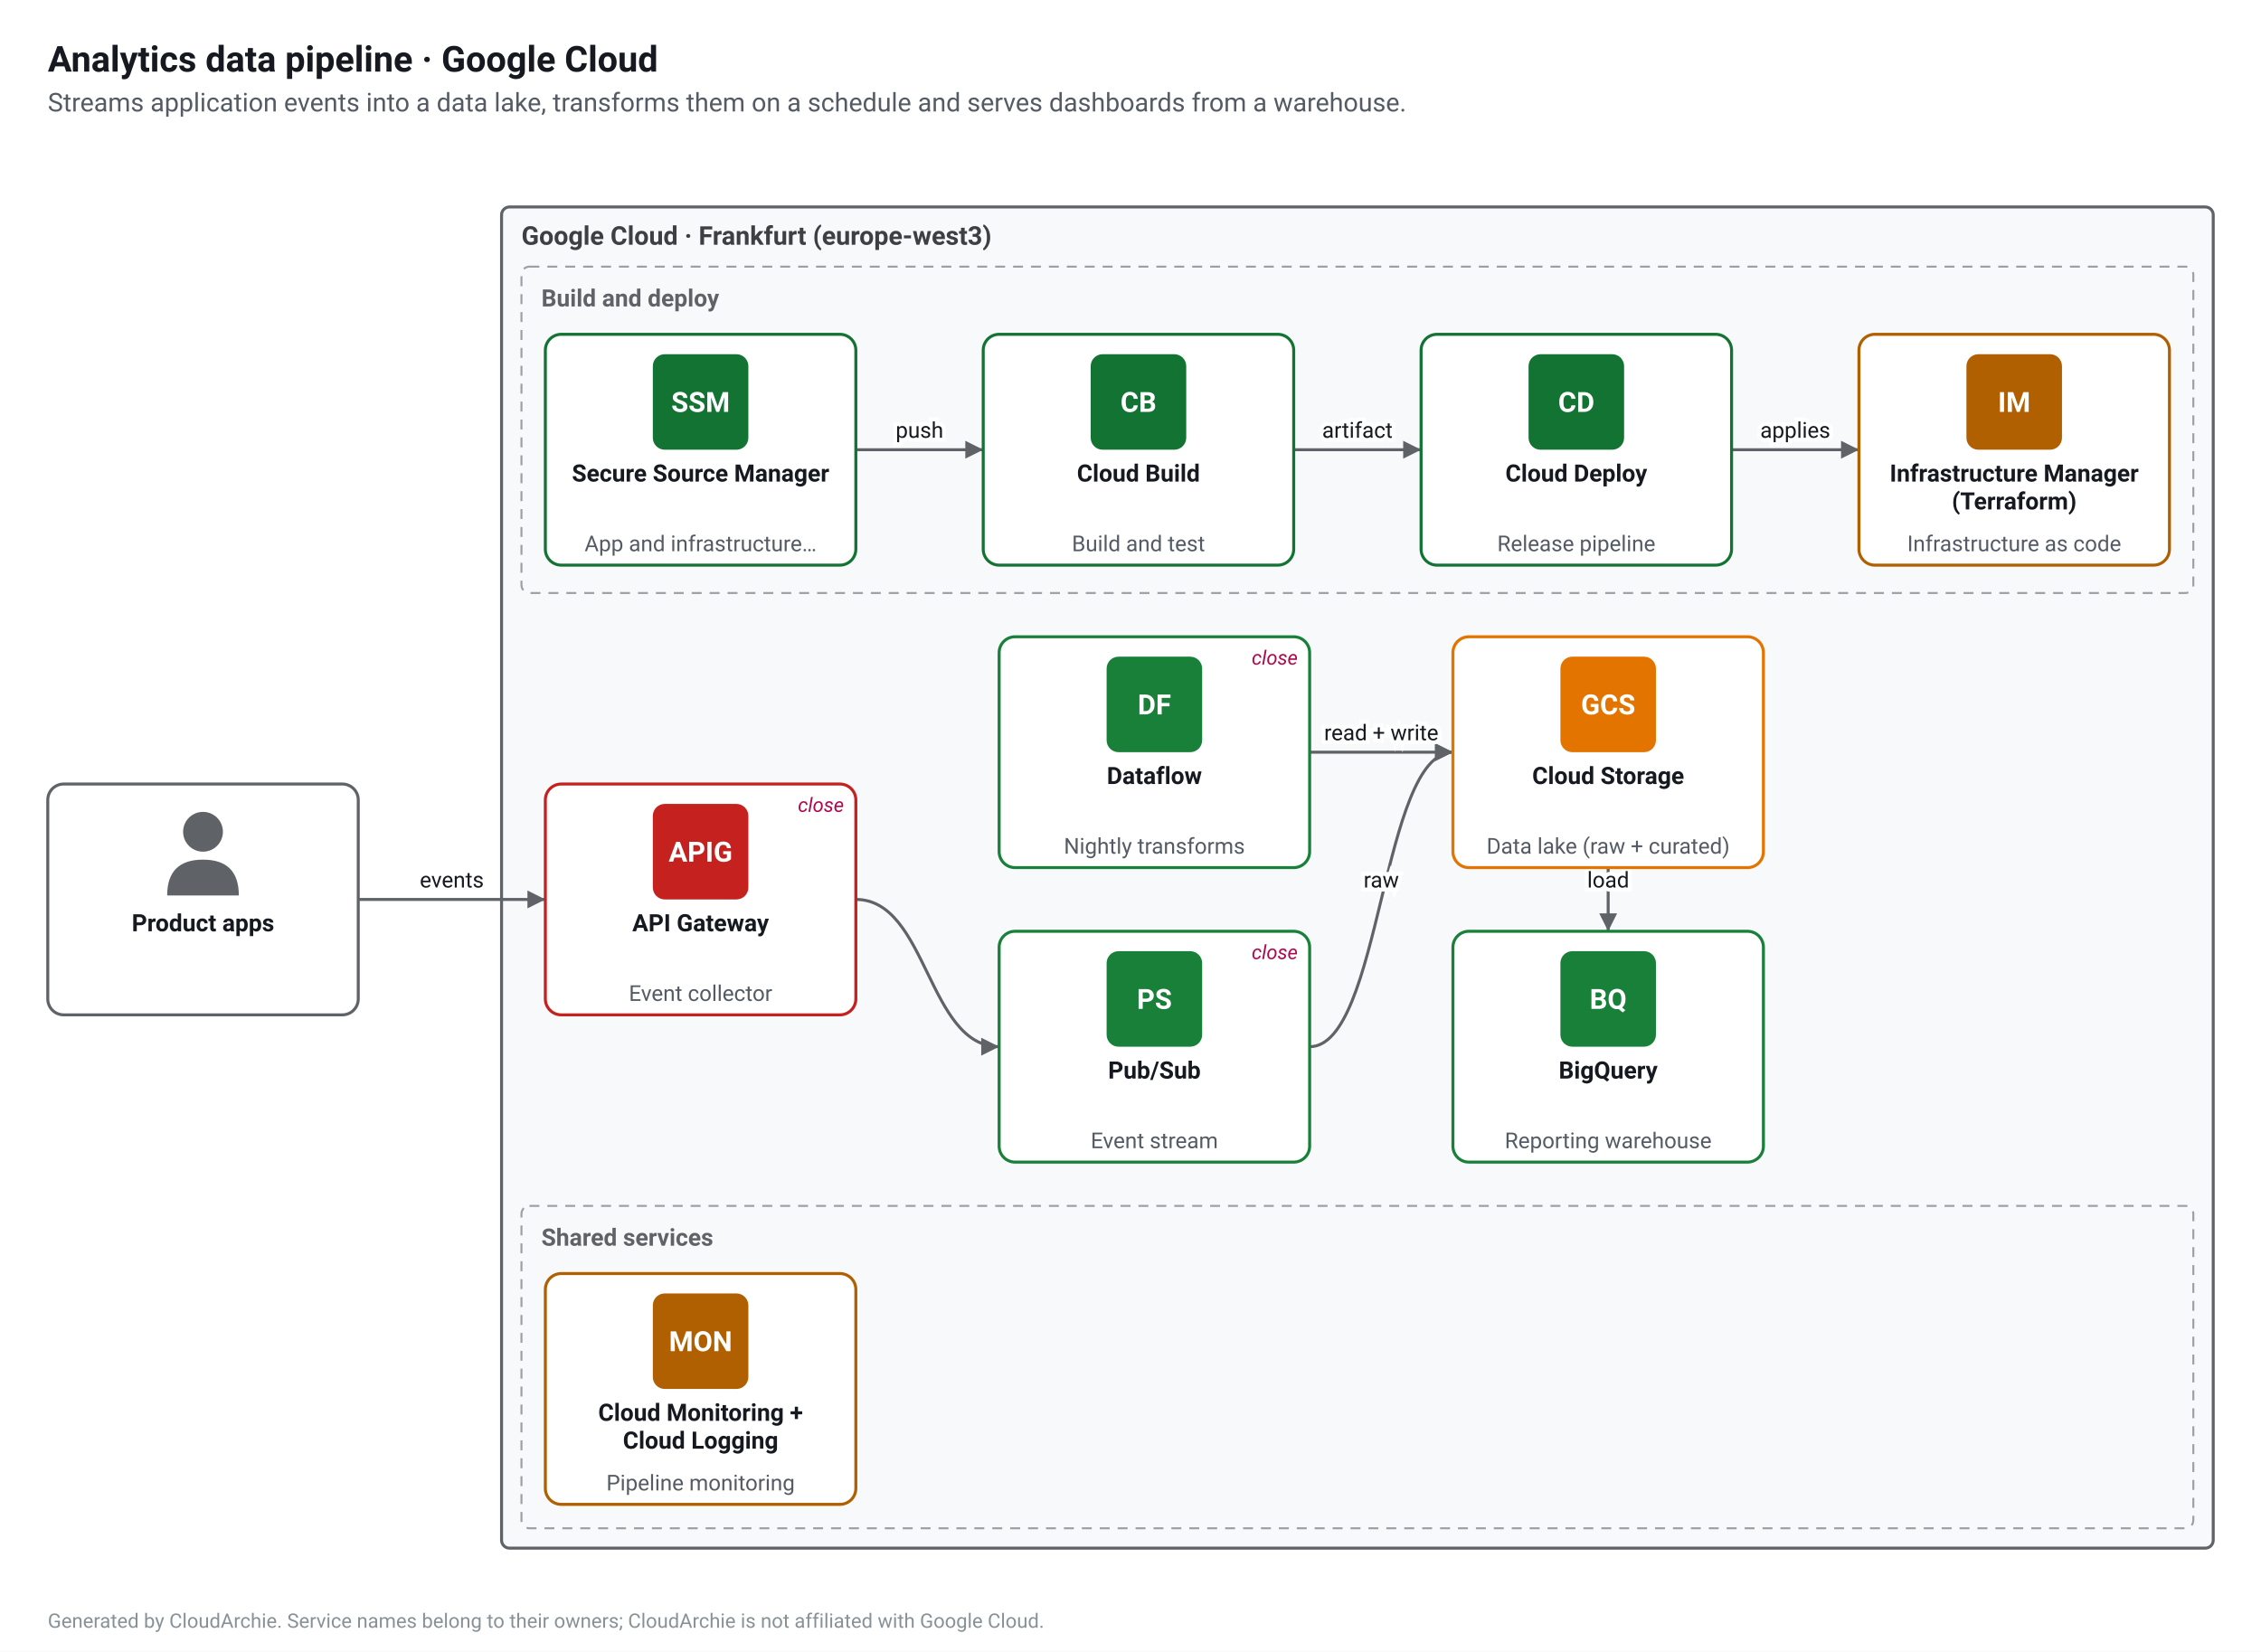
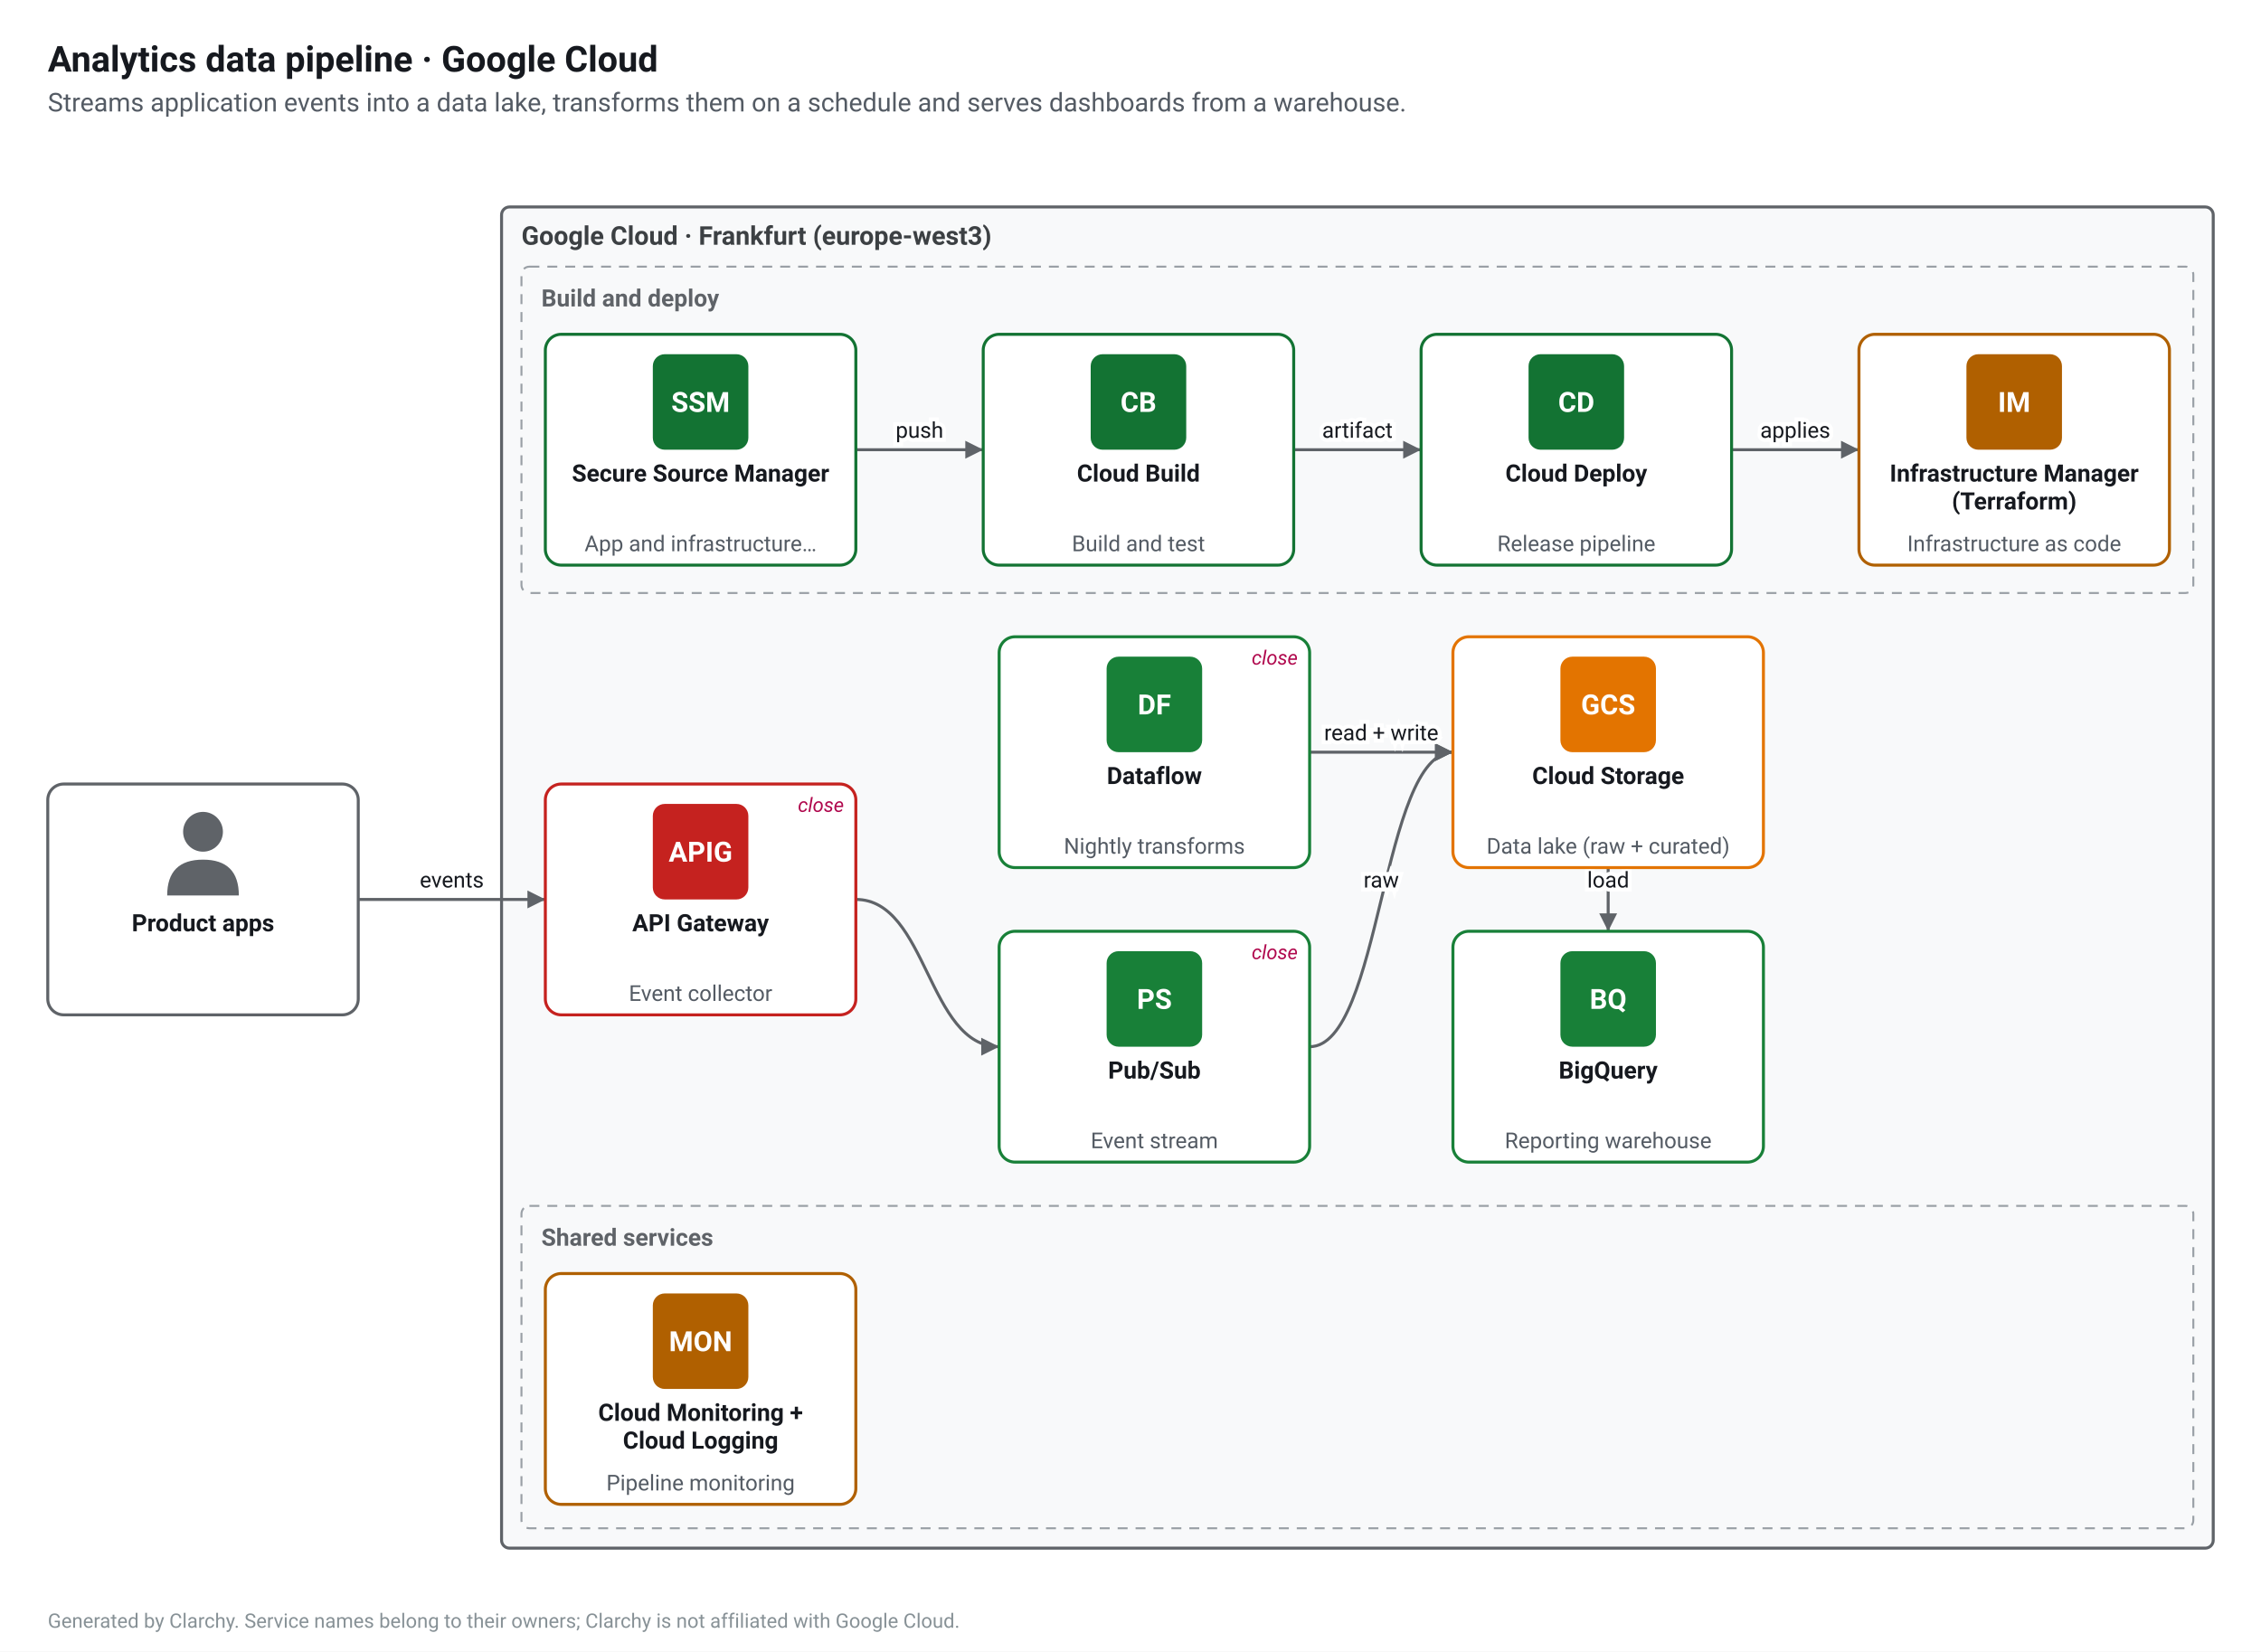
<svg xmlns="http://www.w3.org/2000/svg" class="ca-diagram ca-gcp" width="1136" height="830" viewBox="0 0 1136 830" role="img" data-body-top="80" data-body-bottom="802" aria-label="Analytics data pipeline on Google Cloud">
  <style>.ca-gcp{font-family:Roboto, 'Helvetica Neue', Arial, sans-serif}
.ca-gcp .ca-bg{fill:#ffffff}
.ca-gcp .ca-title{font-size:18px;font-weight:600;fill:#16191f}
.ca-gcp .ca-subtitle{font-size:13px;fill:#545b64}
.ca-gcp .ca-cloud{fill:#F8F9FA;stroke:#5F6368;stroke-width:1.5;}
.ca-gcp .ca-cloud-label{font-size:13px;font-weight:600;fill:#3C4043}
.ca-gcp .ca-band{fill:none;stroke:#9AA0A6;stroke-dasharray:5 4}
.ca-gcp .ca-band-label{font-size:12px;font-weight:600;fill:#5F6368}
.ca-gcp .ca-node-box{fill:#ffffff;stroke-width:1.5}
.ca-gcp .ca-badge{font-size:14px;font-weight:700;fill:#ffffff}
.ca-gcp .ca-service{font-size:12px;font-weight:600;fill:#16191f}
.ca-gcp .ca-label{font-size:11px;fill:#545b64}
.ca-gcp .ca-fidelity{font-size:10px;font-style:italic;fill:#b0084d}
.ca-gcp .ca-edge{fill:none;stroke:#5F6368;stroke-width:1.5}
.ca-gcp .ca-arrow{fill:#5F6368}
.ca-gcp .ca-edge-label{font-size:11px;fill:#16191f;paint-order:stroke;stroke:#ffffff;stroke-width:4}
.ca-gcp .ca-footer{font-size:10px;fill:#879196}</style>
  <rect class="ca-bg" width="1136" height="830" />
  <text class="ca-title" x="24" y="36">Analytics data pipeline · Google Cloud</text>
  <text class="ca-subtitle" x="24" y="56">Streams application events into a data lake, transforms them on a schedule and serves dashboards from a warehouse.</text>
  <rect class="ca-cloud" x="252" y="104" width="860" height="674" rx="4" />
  <text class="ca-cloud-label" x="262" y="123">Google Cloud · Frankfurt (europe-west3)</text>
  <rect class="ca-band" x="262" y="134" width="840" height="164" rx="4" />
  <text class="ca-band-label" x="272" y="154">Build and deploy</text>
  <rect class="ca-band" x="262" y="606" width="840" height="162" rx="4" />
  <text class="ca-band-label" x="272" y="626">Shared services</text>
  <path class="ca-edge" data-from="apps" data-to="collector" d="M180,452 C227,452 227,452 274,452" />
  <polygon class="ca-arrow" data-from="apps" data-to="collector" points="274,452 265,447.5 265,456.5" />
  <text class="ca-edge-label" data-from="apps" data-to="collector" x="227" y="446" text-anchor="middle">events</text>
  <path class="ca-edge" data-from="collector" data-to="stream" d="M430,452 C466,452 466,526 502,526" />
  <polygon class="ca-arrow" data-from="collector" data-to="stream" points="502,526 493,521.5 493,530.5" />
  <path class="ca-edge" data-from="stream" data-to="lake" d="M658,526 C694,526 694,378 730,378" />
  <polygon class="ca-arrow" data-from="stream" data-to="lake" points="730,378 721,373.5 721,382.5" />
  <text class="ca-edge-label" data-from="stream" data-to="lake" x="694" y="446" text-anchor="middle">raw</text>
  <path class="ca-edge" data-from="etl" data-to="lake" d="M658,378 C694,378 694,378 730,378" />
  <polygon class="ca-arrow" data-from="etl" data-to="lake" points="730,378 721,373.5 721,382.5" />
  <text class="ca-edge-label" data-from="etl" data-to="lake" x="694" y="372" text-anchor="middle">read + write</text>
  <path class="ca-edge" data-from="lake" data-to="warehouse" d="M808,436 C808,452 808,452 808,468" />
  <polygon class="ca-arrow" data-from="lake" data-to="warehouse" points="808,468 803.5,459 812.5,459" />
  <text class="ca-edge-label" data-from="lake" data-to="warehouse" x="808" y="446" text-anchor="middle">load</text>
  <path class="ca-edge" data-from="repo" data-to="build" d="M430,226 C462,226 462,226 494,226" />
  <polygon class="ca-arrow" data-from="repo" data-to="build" points="494,226 485,221.5 485,230.5" />
  <text class="ca-edge-label" data-from="repo" data-to="build" x="462" y="220" text-anchor="middle">push</text>
  <path class="ca-edge" data-from="build" data-to="deploy" d="M650,226 C682,226 682,226 714,226" />
  <polygon class="ca-arrow" data-from="build" data-to="deploy" points="714,226 705,221.5 705,230.5" />
  <text class="ca-edge-label" data-from="build" data-to="deploy" x="682" y="220" text-anchor="middle">artifact</text>
  <path class="ca-edge" data-from="deploy" data-to="infra-code" d="M870,226 C902,226 902,226 934,226" />
  <polygon class="ca-arrow" data-from="deploy" data-to="infra-code" points="934,226 925,221.5 925,230.5" />
  <text class="ca-edge-label" data-from="deploy" data-to="infra-code" x="902" y="220" text-anchor="middle">applies</text>
  <g class="node" data-id="apps" data-capability="client" data-stage="users">
    <rect class="ca-node-box" x="24" y="394" width="156" height="116" rx="8" style="stroke:#5F6368" />
    <g fill="#5F6368">
      <circle cx="102" cy="418" r="10" />
      <path d="M84,450 Q84,432 102,432 Q120,432 120,450 Z" />
    </g>
    <text class="ca-service" x="102" y="468" text-anchor="middle">Product apps</text>
  </g>
  <g class="node" data-id="collector" data-capability="api-gateway" data-stage="serve">
    <rect class="ca-node-box" x="274" y="394" width="156" height="116" rx="8" style="stroke:#C5221F" />
    <rect x="328" y="404" width="48" height="48" rx="6" fill="#C5221F" />
    <text class="ca-badge" x="352" y="433" text-anchor="middle">APIG</text>
    <text class="ca-service" x="352" y="468" text-anchor="middle">API Gateway</text>
    <text class="ca-label" x="352" y="503" text-anchor="middle">Event collector</text>
    <text class="ca-fidelity" x="424" y="408" text-anchor="end">close</text>
  </g>
  <g class="node" data-id="stream" data-capability="stream" data-stage="integrate">
    <rect class="ca-node-box" x="502" y="468" width="156" height="116" rx="8" style="stroke:#188038" />
    <rect x="556" y="478" width="48" height="48" rx="6" fill="#188038" />
    <text class="ca-badge" x="580" y="507" text-anchor="middle">PS</text>
    <text class="ca-service" x="580" y="542" text-anchor="middle">Pub/Sub</text>
    <text class="ca-label" x="580" y="577" text-anchor="middle">Event stream</text>
    <text class="ca-fidelity" x="652" y="482" text-anchor="end">close</text>
  </g>
  <g class="node" data-id="etl" data-capability="batch-etl" data-stage="integrate">
    <rect class="ca-node-box" x="502" y="320" width="156" height="116" rx="8" style="stroke:#188038" />
    <rect x="556" y="330" width="48" height="48" rx="6" fill="#188038" />
    <text class="ca-badge" x="580" y="359" text-anchor="middle">DF</text>
    <text class="ca-service" x="580" y="394" text-anchor="middle">Dataflow</text>
    <text class="ca-label" x="580" y="429" text-anchor="middle">Nightly transforms</text>
    <text class="ca-fidelity" x="652" y="334" text-anchor="end">close</text>
  </g>
  <g class="node" data-id="lake" data-capability="object-storage" data-stage="store">
    <rect class="ca-node-box" x="730" y="320" width="156" height="116" rx="8" style="stroke:#E37400" />
    <rect x="784" y="330" width="48" height="48" rx="6" fill="#E37400" />
    <text class="ca-badge" x="808" y="359" text-anchor="middle">GCS</text>
    <text class="ca-service" x="808" y="394" text-anchor="middle">Cloud Storage</text>
    <text class="ca-label" x="808" y="429" text-anchor="middle">Data lake (raw + curated)</text>
  </g>
  <g class="node" data-id="warehouse" data-capability="data-warehouse" data-stage="store">
    <rect class="ca-node-box" x="730" y="468" width="156" height="116" rx="8" style="stroke:#188038" />
    <rect x="784" y="478" width="48" height="48" rx="6" fill="#188038" />
    <text class="ca-badge" x="808" y="507" text-anchor="middle">BQ</text>
    <text class="ca-service" x="808" y="542" text-anchor="middle">BigQuery</text>
    <text class="ca-label" x="808" y="577" text-anchor="middle">Reporting warehouse</text>
  </g>
  <g class="node" data-id="logs" data-capability="monitoring" data-stage="operate">
    <rect class="ca-node-box" x="274" y="640" width="156" height="116" rx="8" style="stroke:#B06000" />
    <rect x="328" y="650" width="48" height="48" rx="6" fill="#B06000" />
    <text class="ca-badge" x="352" y="679" text-anchor="middle">MON</text>
    <text class="ca-service" x="352" y="714" text-anchor="middle">Cloud Monitoring +</text>
    <text class="ca-service" x="352" y="728" text-anchor="middle">Cloud Logging</text>
    <text class="ca-label" x="352" y="749" text-anchor="middle">Pipeline monitoring</text>
  </g>
  <g class="node" data-id="repo" data-capability="source-control" data-stage="code">
    <rect class="ca-node-box" x="274" y="168" width="156" height="116" rx="8" style="stroke:#137333" />
    <rect x="328" y="178" width="48" height="48" rx="6" fill="#137333" />
    <text class="ca-badge" x="352" y="207" text-anchor="middle">SSM</text>
    <text class="ca-service" x="352" y="242" text-anchor="middle">Secure Source Manager</text>
    <text class="ca-label" x="352" y="277" text-anchor="middle">App and infrastructure…</text>
  </g>
  <g class="node" data-id="build" data-capability="ci-build" data-stage="build">
    <rect class="ca-node-box" x="494" y="168" width="156" height="116" rx="8" style="stroke:#137333" />
    <rect x="548" y="178" width="48" height="48" rx="6" fill="#137333" />
    <text class="ca-badge" x="572" y="207" text-anchor="middle">CB</text>
    <text class="ca-service" x="572" y="242" text-anchor="middle">Cloud Build</text>
    <text class="ca-label" x="572" y="277" text-anchor="middle">Build and test</text>
  </g>
  <g class="node" data-id="deploy" data-capability="cd-deploy" data-stage="ship">
    <rect class="ca-node-box" x="714" y="168" width="156" height="116" rx="8" style="stroke:#137333" />
    <rect x="768" y="178" width="48" height="48" rx="6" fill="#137333" />
    <text class="ca-badge" x="792" y="207" text-anchor="middle">CD</text>
    <text class="ca-service" x="792" y="242" text-anchor="middle">Cloud Deploy</text>
    <text class="ca-label" x="792" y="277" text-anchor="middle">Release pipeline</text>
  </g>
  <g class="node" data-id="infra-code" data-capability="iac" data-stage="code">
    <rect class="ca-node-box" x="934" y="168" width="156" height="116" rx="8" style="stroke:#B06000" />
    <rect x="988" y="178" width="48" height="48" rx="6" fill="#B06000" />
    <text class="ca-badge" x="1012" y="207" text-anchor="middle">IM</text>
    <text class="ca-service" x="1012" y="242" text-anchor="middle">Infrastructure Manager</text>
    <text class="ca-service" x="1012" y="256" text-anchor="middle">(Terraform)</text>
    <text class="ca-label" x="1012" y="277" text-anchor="middle">Infrastructure as code</text>
  </g>
-   <text class="ca-footer" x="24" y="818">Generated by CloudArchie. Service names belong to their owners; CloudArchie is not affiliated with Google Cloud.</text>
+   <text class="ca-footer" x="24" y="818">Generated by Clarchy. Service names belong to their owners; Clarchy is not affiliated with Google Cloud.</text>
</svg>
